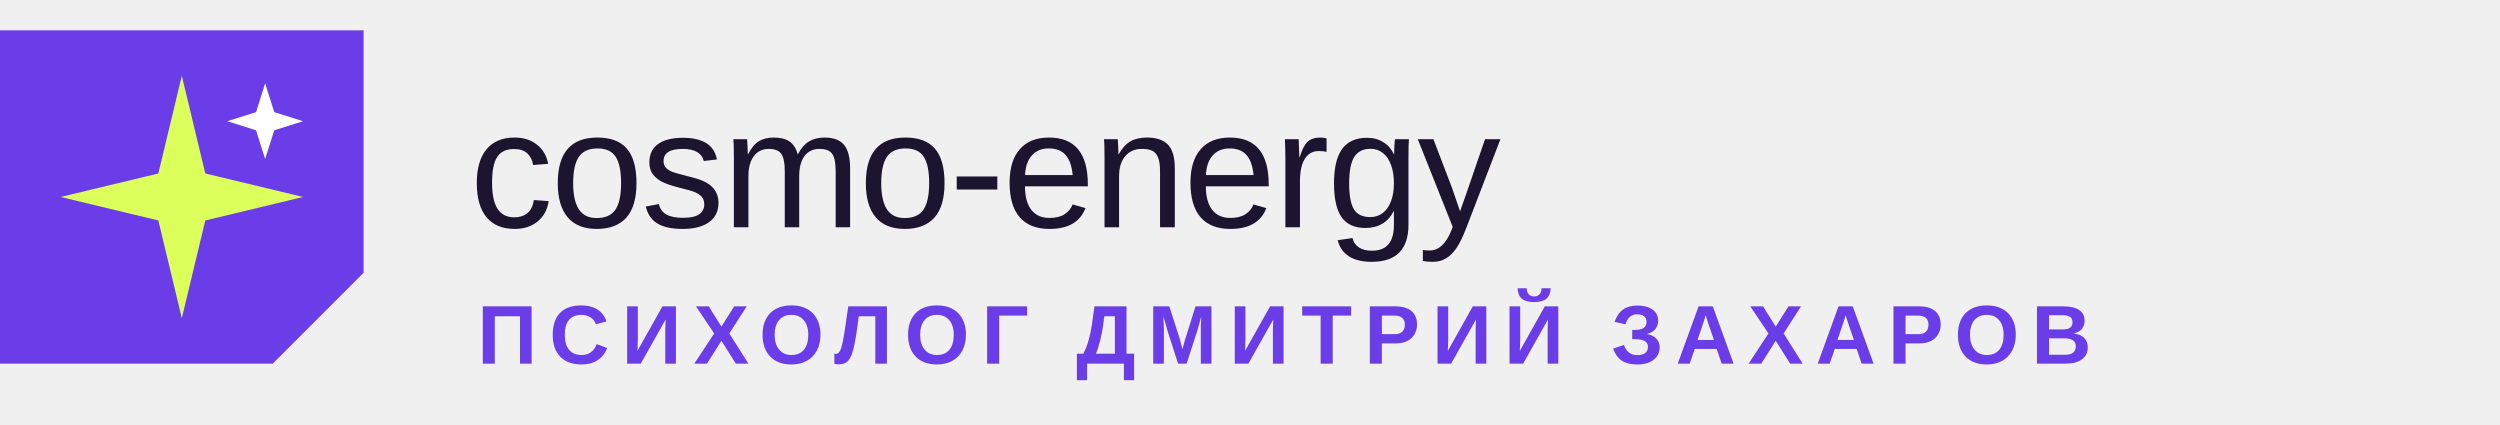
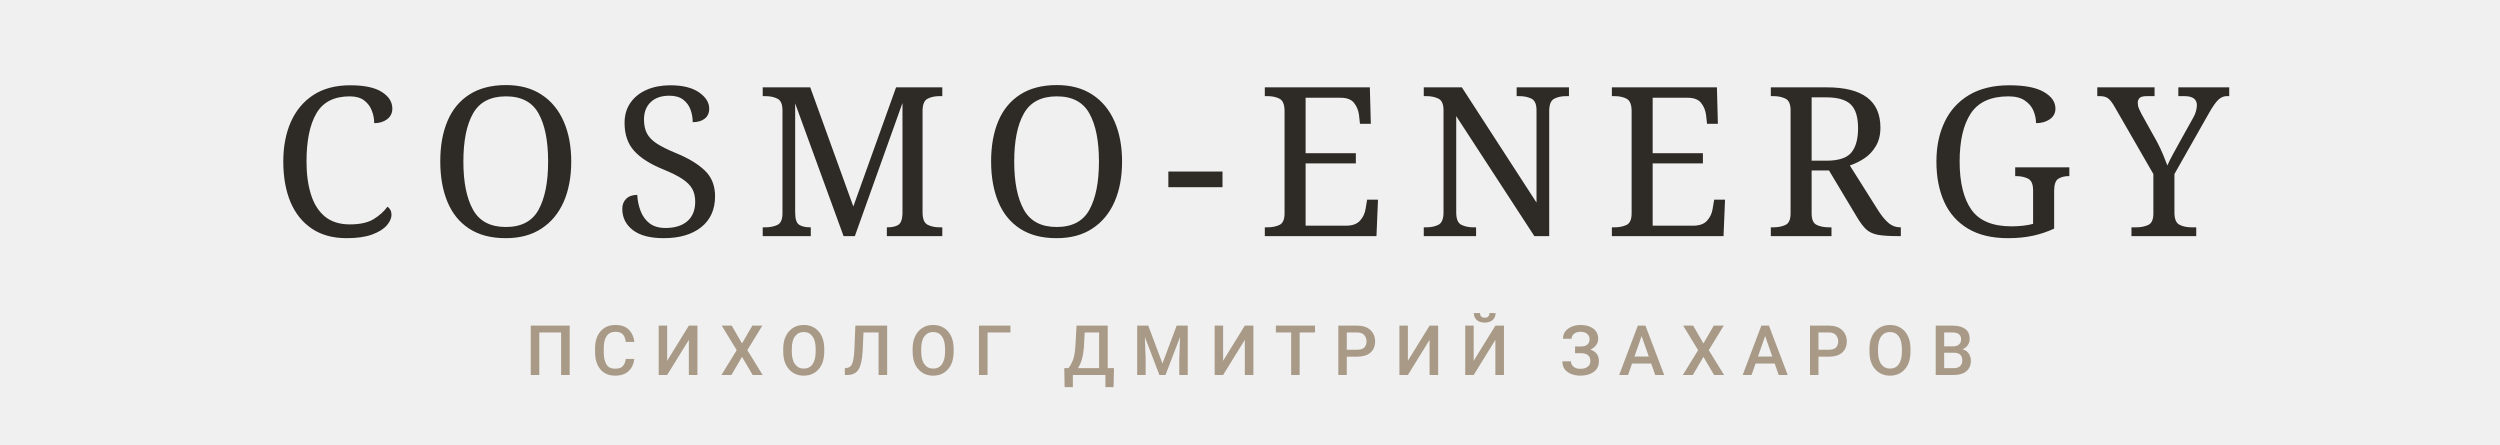
- <svg xmlns="http://www.w3.org/2000/svg" viewBox="0 0 330 56">
-   <path d="M0 4H48V36L36 48H0Z" fill="#6a3de8" />
-   <path d="M24 10 27.1 22.9 40 26 27.1 29.1 24 42 20.9 29.1 8 26 20.9 22.9Z" fill="#dcff5c" />
-   <path d="M35 11 36.2 14.8 40 16 36.2 17.2 35 21 33.8 17.2 30 16 33.8 14.8Z" fill="#fff" />
-   <text x="62" y="30" font-family="Unbounded, Arial, sans-serif" font-weight="500" font-size="22" letter-spacing="-0.3" fill="#1d1430">cosmo-energy</text>
-   <text x="63" y="48" font-family="Manrope, Arial, sans-serif" font-weight="600" font-size="11" letter-spacing="1.6" fill="#6a3de8">ПСИХОЛОГ ДМИТРИЙ ЗАХАРОВ</text>
+ <svg xmlns="http://www.w3.org/2000/svg" viewBox="0 0 360 64">
+   <text x="180" y="34" text-anchor="middle" font-family="Newsreader, Georgia, serif" font-weight="500" font-size="30" letter-spacing="4.2" fill="#2e2b26">COSMO-ENERGY</text>
+   <text x="180" y="54" text-anchor="middle" font-family="Roboto, Arial, sans-serif" font-weight="500" font-size="10" letter-spacing="2.4" fill="#a89a86">ПСИХОЛОГ ДМИТРИЙ ЗАХАРОВ</text>
</svg>
